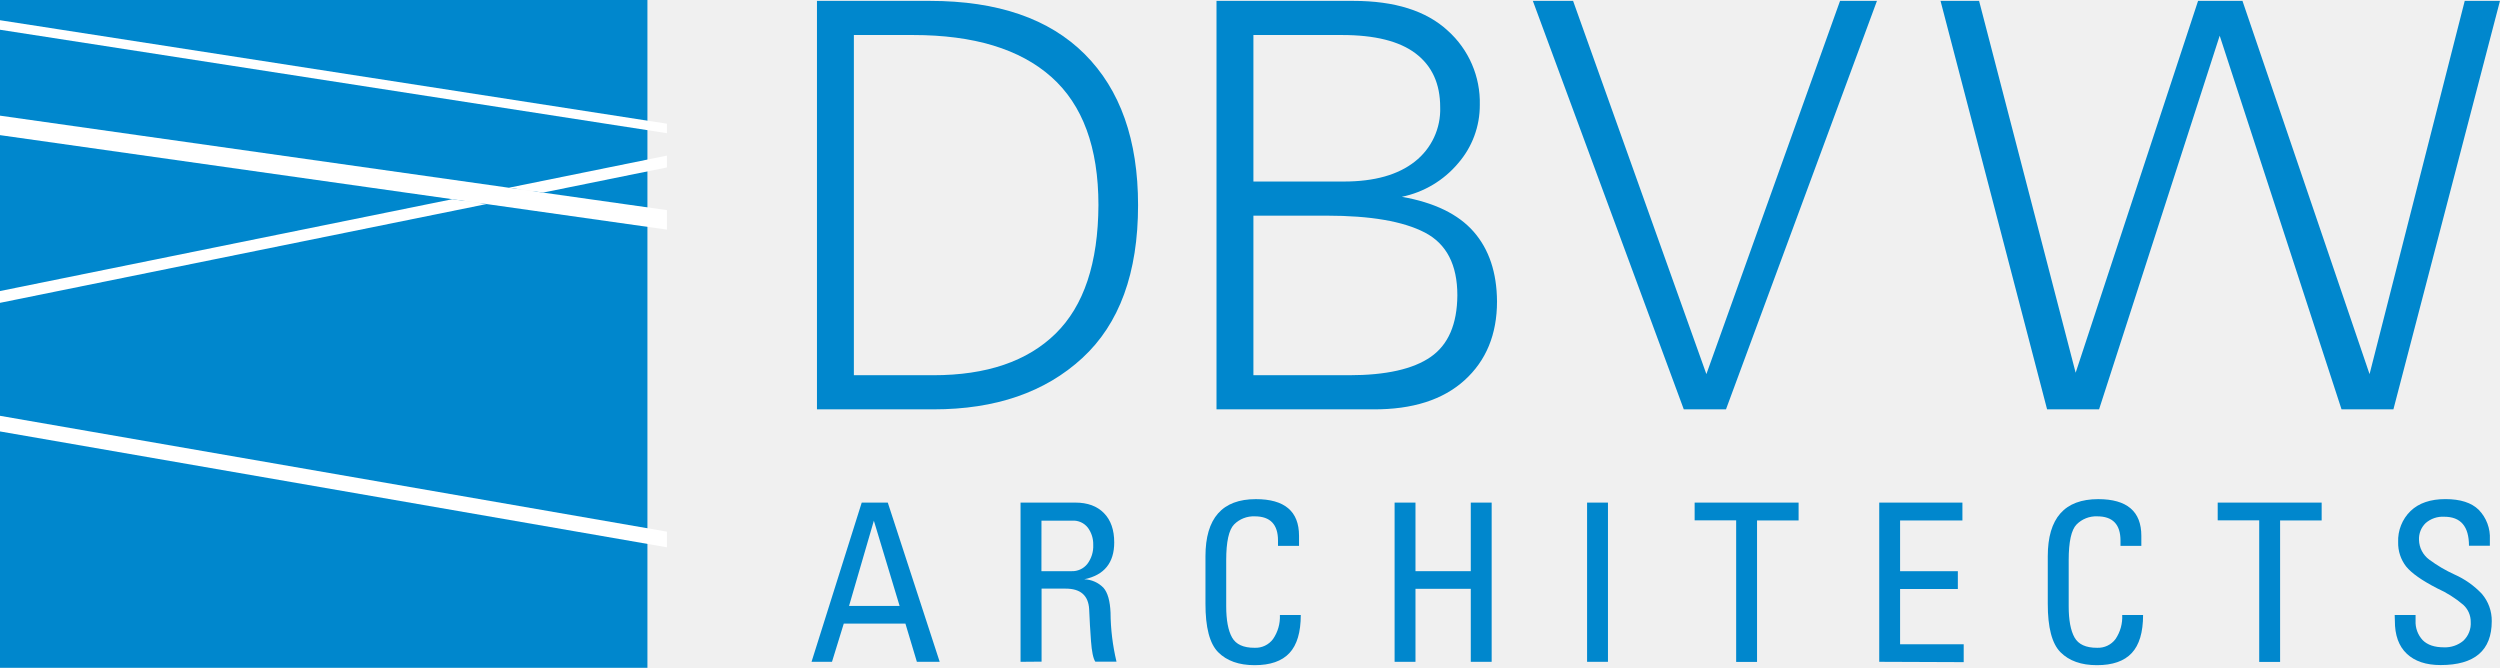
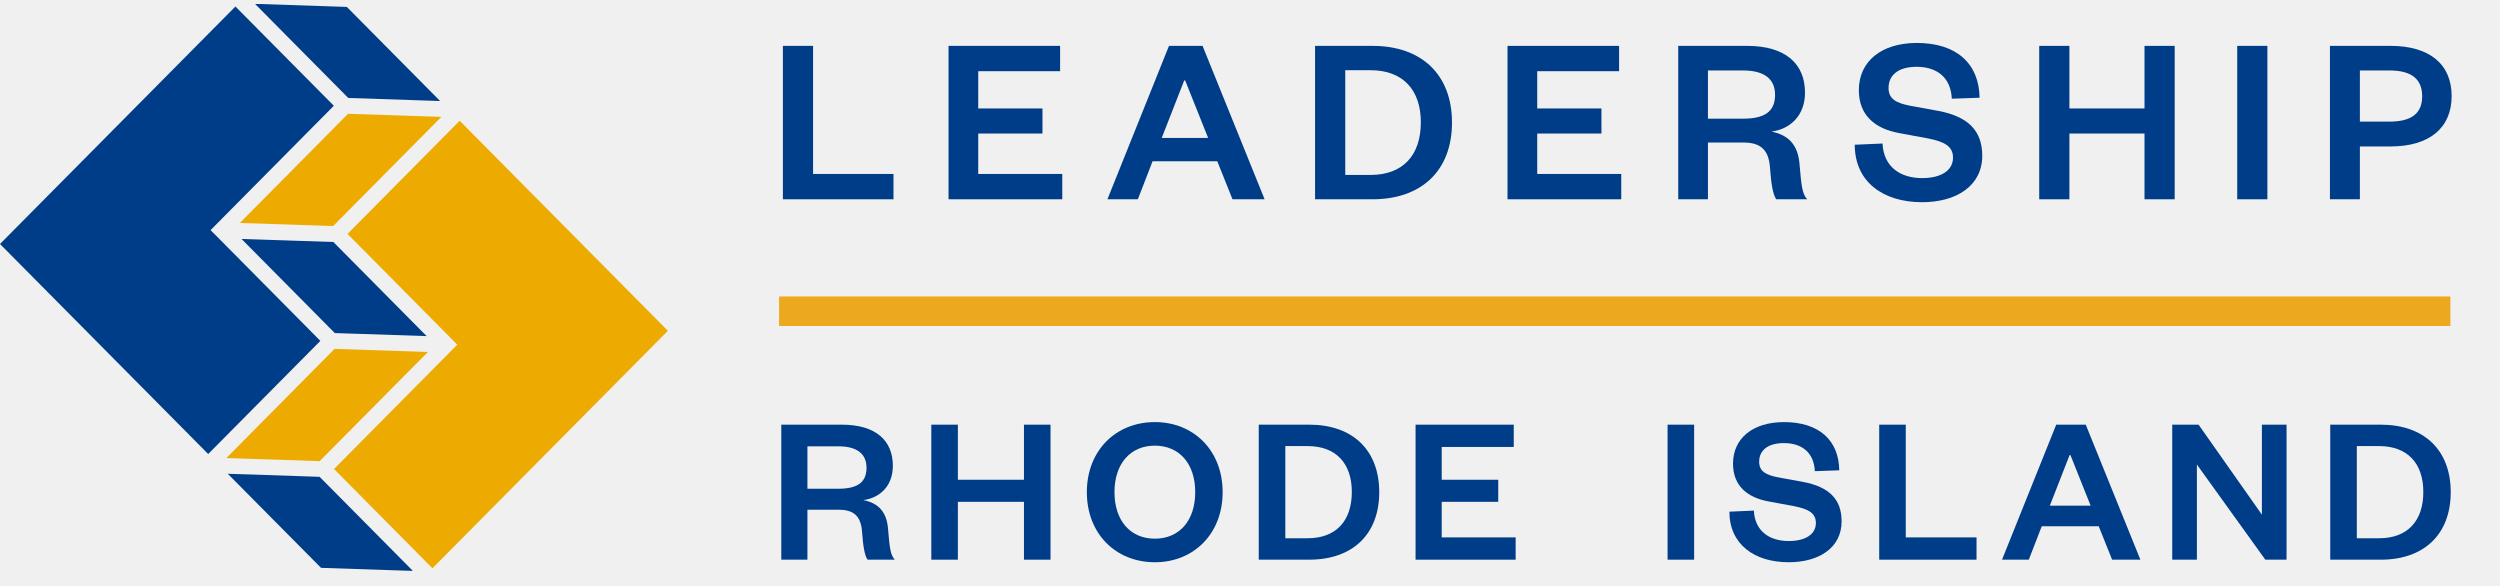
- <svg xmlns="http://www.w3.org/2000/svg" id="outline" viewBox="0 0 700.31 187.07">
+ <svg xmlns="http://www.w3.org/2000/svg" xmlns:xlink="http://www.w3.org/1999/xlink" width="188px" height="44px" viewBox="120 15 188 44" version="1.1">
  <defs>
-     <style>.cls-1{fill:#0087cd;}.cls-2{fill:none;}.cls-3{fill:#fff;}</style>
+     <polygon id="path-1" points="0 42.811 187.887 42.811 187.887 0.17 0 0.17" />
+     <polygon id="path-3" points="0.266 2.254 125.921 2.254 125.921 0.056 0.266 0.056" />
+     <polygon id="path-5" points="14.037 0.17 0.116 0.17 0.116 7.476 14.037 7.476 14.037 0.17" />
  </defs>
-   <path class="cls-1" d="M228.85,114.67V.25h31.64q28.45,0,43.38,14.93t14.93,42.29q0,28.45-15.62,42.83T261.5,114.67Zm10.34-9.56h22.23q22.39,0,34.28-11.66t12-36q0-24.18-13.21-35.91T255.75,9.81H239.19Z" />
-   <path class="cls-1" d="M340.77,114.67V.25H379.1q17.41,0,26.43,8.32a27,27,0,0,1,9,20.83,24.73,24.73,0,0,1-6.06,16.32,27.94,27.94,0,0,1-15.78,9.41q13.68,2.41,20.13,9.79t6.53,19.51q0,13.84-9.09,22.08t-25.57,8.16Zm10.34-63.82h25.34q12.83,0,19.9-5.6A18.52,18.52,0,0,0,403.43,30q0-9.79-6.84-15T375.83,9.81H351.11Zm0,54.26h26.82q15.47,0,22.85-5.13t7.46-17.26q0-12.83-9.09-17.57t-27.52-4.74H351.11Z" />
-   <path class="cls-1" d="M478,104.8,515.44.25h10.34L483.49,114.67H471.67L429.39.25h11.27Z" />
-   <path class="cls-1" d="M543.59.25h10.8l27.05,104.16L615.73.25h12.44l35.6,104.55L690.43.25h9.87L670.45,114.67H655.92L621.79,10,588,114.67H573.44Z" />
-   <path class="cls-1" d="M227.33,185.39l14.06-44.6h7.3l14.54,44.6h-6.39l-3.21-10.7H236.36l-3.3,10.7Zm10.51-15.66H252l-7.21-23.87Z" />
-   <path class="cls-1" d="M285.88,185.39v-44.6h15.36q5.12,0,8,2.94t2.88,8.21q0,8.58-8.39,10.33a7.88,7.88,0,0,1,5.36,2.36q1.79,2,2,7a60.7,60.7,0,0,0,1.67,13.72h-5.94q-.88-1.33-1.21-5.82t-.51-8.88q-.33-5.76-6.57-5.76h-6.76v20.45ZM291.73,160h8.39a5.41,5.41,0,0,0,4.45-2,8.24,8.24,0,0,0,1.67-5.39,7.76,7.76,0,0,0-1.48-4.76,5.13,5.13,0,0,0-4.42-2h-8.6Z" />
-   <path class="cls-1" d="M358.53,172.27h5.85q0,7.27-3.18,10.67t-9.76,3.39q-6.57,0-10.18-3.61t-3.58-13.67V155.82q0-16,14.12-16,12.09,0,12.09,10.27v2.82H358v-1.48q0-6.79-6.51-6.79a7.71,7.71,0,0,0-5.79,2.27q-2.21,2.27-2.21,10v12.88q0,5.88,1.64,8.79t6.33,2.88a6.08,6.08,0,0,0,5.15-2.45A11,11,0,0,0,358.53,172.27Z" />
-   <path class="cls-1" d="M390.66,140.79h5.85V160H412V140.79h5.85v44.6H412V164.94H396.51v20.45h-5.85Z" />
-   <path class="cls-1" d="M444.58,140.79h5.85v44.6h-5.85Z" />
-   <path class="cls-1" d="M474.71,140.79h29.12v5H492.19v39.63h-5.85V145.76H474.71Z" />
-   <path class="cls-1" d="M526.42,185.39v-44.6h23.3v5H532.26V160h16.18v5H532.26v15.48h17.82v5Z" />
-   <path class="cls-1" d="M594.48,172.27h5.85q0,7.27-3.18,10.67t-9.76,3.39q-6.57,0-10.18-3.61t-3.58-13.67V155.82q0-16,14.12-16,12.09,0,12.09,10.27v2.82H594v-1.48q0-6.79-6.51-6.79a7.71,7.71,0,0,0-5.79,2.27q-2.21,2.27-2.21,10v12.88q0,5.88,1.64,8.79t6.33,2.88a6.08,6.08,0,0,0,5.15-2.45A11,11,0,0,0,594.48,172.27Z" />
-   <path class="cls-1" d="M621.23,140.79h29.12v5H638.71v39.63h-5.85V145.76H621.23Z" />
-   <path class="cls-1" d="M670.81,172.27h5.85v1.58a7.48,7.48,0,0,0,2,5.48q2,2,5.91,2a8,8,0,0,0,5.45-1.82,6.65,6.65,0,0,0,2.09-5.3,6.39,6.39,0,0,0-2.09-4.79,30.68,30.68,0,0,0-7.3-4.61q-6.42-3.3-8.7-6.12a10.64,10.64,0,0,1-2.24-6.79,11.56,11.56,0,0,1,3.48-8.76q3.48-3.33,9.76-3.33t9.33,3a11.07,11.07,0,0,1,3.12,8.33v1.73h-5.85q0-8.12-6.94-8.12a7.29,7.29,0,0,0-5.18,1.76,6.16,6.16,0,0,0-1.88,4.73,7.06,7.06,0,0,0,2.85,5.51,39.13,39.13,0,0,0,7.09,4.18,23.79,23.79,0,0,1,7.67,5.42A11.53,11.53,0,0,1,698,174q0,12.3-14.33,12.3-6.12,0-9.48-3.18t-3.33-9.24Z" />
-   <polygon class="cls-1" points="0 82.61 133.86 55.4 0 36.34 0 82.61" />
-   <polygon class="cls-1" points="0 33.54 141.96 53.76 181.36 45.75 181.36 35.66 0 7.43 0 33.54" />
-   <polygon class="cls-1" points="0 0 0 6.44 181.36 34.67 181.36 0 0 0" />
-   <polygon class="cls-1" points="146.07 54.34 181.36 59.37 181.36 47.17 146.07 54.34" />
-   <polygon class="cls-1" points="0 84.03 0 117.27 181.36 149.11 181.36 62.17 137.97 55.99 0 84.03" />
-   <polygon class="cls-1" points="0 119.61 0 165.46 0 187.06 0 187.07 181.36 187.07 181.36 187.06 181.36 165.46 181.36 151.44 0 119.61" />
-   <polygon class="cls-2" points="186.82 58.86 186.82 46.9 152.12 53.95 186.82 58.86" />
-   <polygon class="cls-3" points="-47.45 -1.7 -47.86 0.91 186.82 37.31 186.82 34.65 -47.45 -1.7" />
-   <polygon class="cls-3" points="186.82 46.9 186.82 43.59 142.53 52.59 152.12 53.95 186.82 46.9" />
-   <polygon class="cls-3" points="-49 91.48 -48.35 94.65 136.3 57.16 126.7 55.8 -49 91.48" />
-   <polygon class="cls-3" points="152.12 53.95 142.53 52.59 -48.26 25.56 -49.02 30.91 126.7 55.8 136.3 57.16 186.82 64.32 186.82 58.86 152.12 53.95" />
-   <polygon class="cls-3" points="-47.76 108.18 -48.5 112.43 186.82 153.31 186.82 148.93 -47.76 108.18" />
+   <g id="Page-1" stroke="none" stroke-width="1" fill="none" fill-rule="evenodd" transform="translate(120, 15)">
+     <polygon id="Fill-1" fill="#003D89" points="61.143 3.449 61.143 13.082 67.19 13.082 67.19 14.986 58.873 14.986 58.873 3.449" />
+     <polygon id="Fill-2" fill="#003D89" points="79.883 14.986 71.33 14.986 71.33 3.449 79.719 3.449 79.719 5.354 73.563 5.354 73.563 8.156 78.394 8.156 78.394 10.042 73.563 10.042 73.563 13.082 79.883 13.082" />
+     <path d="M87.363,10.371 L90.85,10.371 L89.125,6.05 L89.052,6.05 L87.363,10.371 Z M90.432,3.449 L95.099,14.986 L92.684,14.986 L91.54,12.129 L86.673,12.129 L85.566,14.986 L83.278,14.986 L87.908,3.449 L90.432,3.449 Z" id="Fill-3" fill="#003D89" />
+     <g id="Group-29" transform="translate(0, 0.12086)">
+       <path d="M103.07,13.034 C105.485,13.034 106.847,11.569 106.847,9.079 C106.847,6.625 105.485,5.16 103.07,5.16 L101.163,5.16 L101.163,13.034 L103.07,13.034 L103.07,13.034 Z M98.893,3.329 L103.215,3.329 C106.902,3.329 109.19,5.489 109.19,9.097 C109.19,12.704 106.902,14.865 103.215,14.865 L98.893,14.865 L98.893,3.329 L98.893,3.329 Z" id="Fill-4" fill="#003D89" />
+       <polygon id="Fill-6" fill="#003D89" points="121.918 14.865 113.365 14.865 113.365 3.329 121.755 3.329 121.755 5.233 115.599 5.233 115.599 8.035 120.429 8.035 120.429 9.921 115.599 9.921 115.599 12.961 121.918 12.961" />
+       <path d="M131.07,8.804 C132.722,8.804 133.485,8.254 133.485,7.009 C133.485,5.855 132.722,5.178 131.07,5.178 L128.437,5.178 L128.437,8.804 L131.07,8.804 Z M133.576,14.865 C133.339,14.554 133.194,13.766 133.103,12.485 C133.013,11.184 132.431,10.598 131.124,10.598 L128.437,10.598 L128.437,14.865 L126.203,14.865 L126.203,3.328 L131.378,3.328 C134.302,3.328 135.736,4.702 135.736,6.845 C135.736,8.584 134.611,9.591 133.212,9.775 C134.52,10.031 135.192,10.8 135.319,12.155 C135.464,13.858 135.519,14.444 135.9,14.865 L133.576,14.865 Z" id="Fill-8" fill="#003D89" />
+       <path d="M141.565,10.672 C141.655,12.466 142.945,13.272 144.543,13.272 C145.959,13.272 146.867,12.705 146.867,11.734 C146.867,10.855 146.177,10.525 144.978,10.287 L142.8,9.884 C141.02,9.555 139.785,8.566 139.785,6.661 C139.785,4.501 141.474,3.109 144.143,3.109 C147.139,3.109 148.828,4.665 148.865,7.229 L146.776,7.302 C146.704,5.728 145.687,4.903 144.125,4.903 C142.781,4.903 142.019,5.508 142.019,6.496 C142.019,7.339 142.618,7.632 143.653,7.833 L145.759,8.218 C148.011,8.639 149.065,9.719 149.065,11.587 C149.065,13.858 147.121,15.085 144.543,15.085 C141.601,15.085 139.477,13.547 139.477,10.763 L141.565,10.672 Z" id="Fill-10" fill="#003D89" />
+       <polygon id="Fill-12" fill="#003D89" points="153.349 14.865 153.349 3.329 155.619 3.329 155.619 8.035 161.266 8.035 161.266 3.329 163.536 3.329 163.536 14.865 161.266 14.865 161.266 9.921 155.619 9.921 155.619 14.865" />
+       <mask id="mask-2" fill="white">
+         <use xlink:href="#path-1" />
+       </mask>
+       <g id="Clip-15" />
+       <polygon id="Fill-14" fill="#003D89" mask="url(#mask-2)" points="168.239 14.865 170.508 14.865 170.508 3.328 168.239 3.328" />
+       <path d="M179.697,9.024 C181.404,9.024 182.148,8.364 182.148,7.119 C182.148,5.874 181.404,5.178 179.697,5.178 L177.463,5.178 L177.463,9.024 L179.697,9.024 Z M177.463,14.865 L175.211,14.865 L175.211,3.328 L179.769,3.328 C182.693,3.328 184.363,4.702 184.363,7.101 C184.363,9.5 182.693,10.892 179.769,10.892 L177.463,10.892 L177.463,14.865 Z" id="Fill-16" fill="#003D89" mask="url(#mask-2)" />
+       <path d="M63.036,36.632 C64.49,36.632 65.161,36.149 65.161,35.053 C65.161,34.038 64.49,33.442 63.036,33.442 L60.719,33.442 L60.719,36.632 L63.036,36.632 Z M65.241,41.967 C65.034,41.692 64.906,41 64.826,39.871 C64.746,38.727 64.234,38.212 63.084,38.212 L60.719,38.212 L60.719,41.967 L58.753,41.967 L58.753,31.814 L63.308,31.814 C65.881,31.814 67.143,33.023 67.143,34.908 C67.143,36.439 66.152,37.325 64.922,37.487 C66.072,37.712 66.663,38.389 66.775,39.581 C66.903,41.08 66.951,41.596 67.287,41.967 L65.241,41.967 Z" id="Fill-17" fill="#003D89" mask="url(#mask-2)" />
+       <polygon id="Fill-18" fill="#003D89" mask="url(#mask-2)" points="70.035 41.967 70.035 31.814 72.032 31.814 72.032 35.956 77.002 35.956 77.002 31.814 78.999 31.814 78.999 41.967 77.002 41.967 77.002 37.616 72.032 37.616 72.032 41.967" />
+       <path d="M86.845,33.393 C84.991,33.393 83.809,34.763 83.809,36.89 C83.809,39.017 84.991,40.387 86.845,40.387 C88.699,40.387 89.881,39.017 89.881,36.89 C89.881,34.763 88.699,33.393 86.845,33.393 M86.845,42.16 C83.905,42.16 81.731,40.017 81.731,36.89 C81.731,33.764 83.905,31.62 86.845,31.62 C89.769,31.62 91.943,33.764 91.943,36.89 C91.943,40.017 89.769,42.16 86.845,42.16" id="Fill-19" fill="#003D89" mask="url(#mask-2)" />
+       <path d="M98.334,40.355 C100.459,40.355 101.657,39.066 101.657,36.874 C101.657,34.715 100.459,33.425 98.334,33.425 L96.656,33.425 L96.656,40.355 L98.334,40.355 Z M94.658,31.814 L98.462,31.814 C101.706,31.814 103.719,33.716 103.719,36.89 C103.719,40.065 101.706,41.966 98.462,41.966 L94.658,41.966 L94.658,31.814 Z" id="Fill-20" fill="#003D89" mask="url(#mask-2)" />
+       <polygon id="Fill-21" fill="#003D89" mask="url(#mask-2)" points="113.977 41.967 106.451 41.967 106.451 31.814 113.834 31.814 113.834 33.49 108.416 33.49 108.416 35.956 112.667 35.956 112.667 37.616 108.416 37.616 108.416 40.291 113.977 40.291" />
+       <polygon id="Fill-22" fill="#003D89" mask="url(#mask-2)" points="125.402 41.967 127.399 41.967 127.399 31.814 125.402 31.814" />
+       <path d="M131.889,38.276 C131.969,39.855 133.104,40.565 134.51,40.565 C135.756,40.565 136.555,40.065 136.555,39.211 C136.555,38.437 135.948,38.147 134.893,37.938 L132.976,37.583 C131.41,37.293 130.323,36.423 130.323,34.747 C130.323,32.845 131.809,31.621 134.159,31.621 C136.795,31.621 138.281,32.99 138.313,35.246 L136.475,35.311 C136.412,33.925 135.517,33.2 134.142,33.2 C132.96,33.2 132.289,33.732 132.289,34.602 C132.289,35.343 132.816,35.601 133.727,35.778 L135.581,36.117 C137.562,36.487 138.489,37.438 138.489,39.082 C138.489,41.08 136.779,42.16 134.51,42.16 C131.921,42.16 130.051,40.806 130.051,38.357 L131.889,38.276 Z" id="Fill-23" fill="#003D89" mask="url(#mask-2)" />
+       <polygon id="Fill-24" fill="#003D89" mask="url(#mask-2)" points="143.314 31.814 143.314 40.291 148.635 40.291 148.635 41.967 141.317 41.967 141.317 31.814" />
+       <path d="M154.148,37.905 L157.216,37.905 L155.698,34.102 L155.634,34.102 L154.148,37.905 Z M156.849,31.814 L160.956,41.966 L158.83,41.966 L157.823,39.452 L153.541,39.452 L152.566,41.966 L150.553,41.966 L154.627,31.814 L156.849,31.814 Z" id="Fill-25" fill="#003D89" mask="url(#mask-2)" />
+       <polygon id="Fill-26" fill="#003D89" mask="url(#mask-2)" points="170.095 38.582 170.095 31.814 171.949 31.814 171.949 41.966 170.351 41.966 165.206 34.811 165.206 41.966 163.352 41.966 163.352 31.814 165.333 31.814" />
+       <path d="M178.91,40.355 C181.035,40.355 182.234,39.066 182.234,36.874 C182.234,34.715 181.035,33.425 178.91,33.425 L177.232,33.425 L177.232,40.355 L178.91,40.355 Z M175.234,31.814 L179.038,31.814 C182.282,31.814 184.295,33.715 184.295,36.89 C184.295,40.065 182.282,41.967 179.038,41.967 L175.234,41.967 L175.234,31.814 Z" id="Fill-27" fill="#003D89" mask="url(#mask-2)" />
+       <polygon id="Fill-28" fill="#EDAA00" mask="url(#mask-2)" points="58.601 24.387 184.256 24.387 184.256 22.19 58.601 22.19" />
+     </g>
+     <g id="Group-32" transform="translate(58.33487, 22.25434)">
+       <mask id="mask-4" fill="white">
+         <use xlink:href="#path-3" />
+       </mask>
+       <g id="Clip-31" />
+       <polygon id="Fill-30" fill="#ECA91F" mask="url(#mask-4)" points="-3.366 5.916 129.553 5.916 129.553 -3.606 -3.366 -3.606" />
+     </g>
+     <g id="Group-48" transform="translate(0, 0.12086)">
+       <g id="Group-35" transform="translate(19.05991, 0)">
+         <mask id="mask-6" fill="white">
+           <use xlink:href="#path-5" />
+         </mask>
+         <g id="Clip-34" />
+         <path d="M14.037,7.476 C12.063,7.41 7.493,7.259 7.13,7.247 C6.855,6.969 1.683,1.752 0.116,0.17 C2.09,0.236 6.66,0.387 7.022,0.399 C7.298,0.676 12.47,5.895 14.037,7.476" id="Fill-33" fill="#003D89" mask="url(#mask-6)" />
+       </g>
+       <path d="M32.083,25.154 C30.109,25.089 25.539,24.938 25.177,24.926 C24.902,24.648 19.73,19.43 18.163,17.849 C20.137,17.914 24.707,18.066 25.069,18.078 C25.344,18.355 30.517,23.573 32.083,25.154" id="Fill-36" fill="#003D89" />
+       <path d="M31.048,42.811 C29.075,42.745 24.504,42.594 24.142,42.582 C23.867,42.304 18.694,37.087 17.127,35.506 C19.101,35.571 23.672,35.723 24.034,35.735 C24.309,36.011 29.482,41.23 31.048,42.811" id="Fill-38" fill="#003D89" />
+       <path d="M33.19,8.668 C31.679,10.194 25.363,16.564 25.052,16.878 C24.65,16.865 19.898,16.708 18.037,16.646 C19.548,15.121 25.864,8.75 26.174,8.437 C26.577,8.449 31.328,8.607 33.19,8.668" id="Fill-40" fill="#EDAA00" />
+       <path d="M32.177,26.347 C30.665,27.872 24.35,34.243 24.039,34.557 C23.636,34.543 18.884,34.386 17.023,34.324 C18.534,32.799 24.85,26.428 25.16,26.115 C25.563,26.128 30.315,26.285 32.177,26.347" id="Fill-42" fill="#EDAA00" />
+       <path d="M25.104,7.833 C24.344,8.601 15.836,17.184 15.836,17.184 C15.836,17.184 23.339,24.754 24.091,25.512 C23.366,26.243 16.38,33.29 15.655,34.021 C14.884,33.243 0.772,19.006 0,18.227 C0.778,17.443 16.926,1.153 17.704,0.368 C18.415,1.085 24.393,7.116 25.104,7.833" id="Fill-44" fill="#003D89" />
+       <path d="M50.224,24.754 C49.446,25.539 33.298,41.828 32.52,42.613 C31.809,41.896 25.831,35.865 25.12,35.148 C25.88,34.381 34.388,25.798 34.388,25.798 C34.388,25.798 26.885,18.227 26.134,17.469 C26.858,16.739 33.844,9.691 34.568,8.96 C35.34,9.739 49.453,23.976 50.224,24.754" id="Fill-46" fill="#EDAA00" />
+     </g>
+   </g>
</svg>
